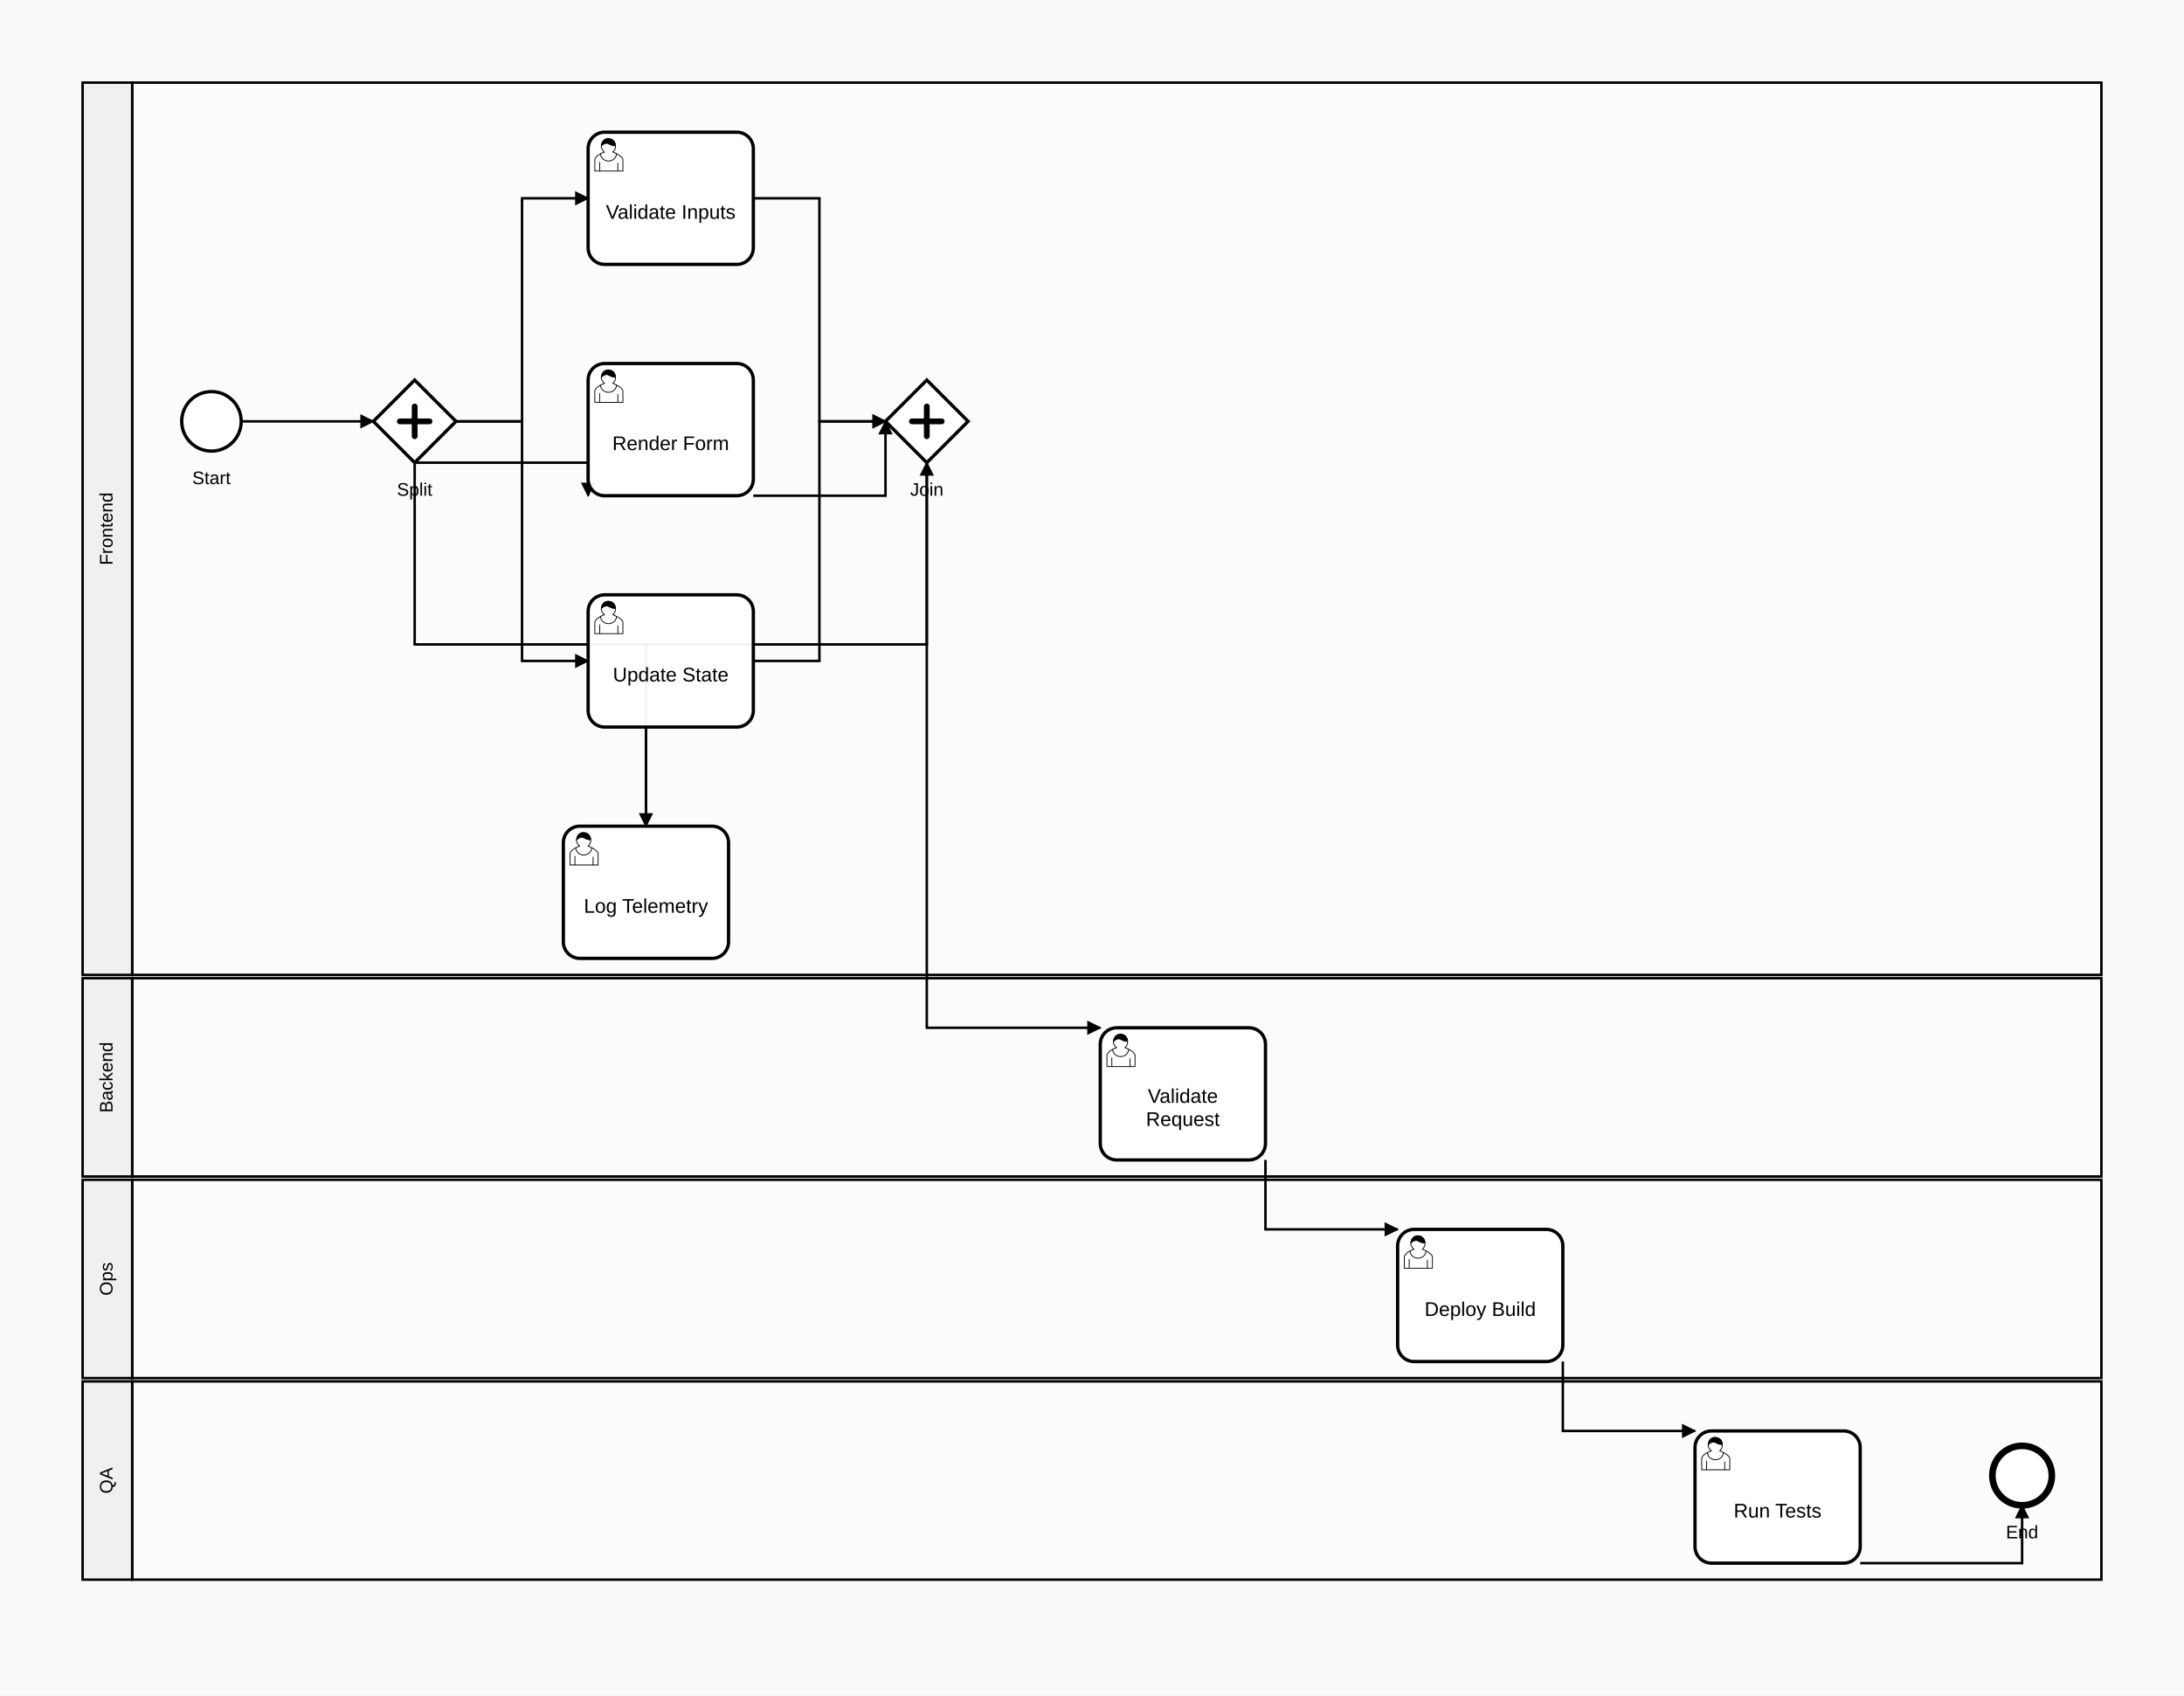
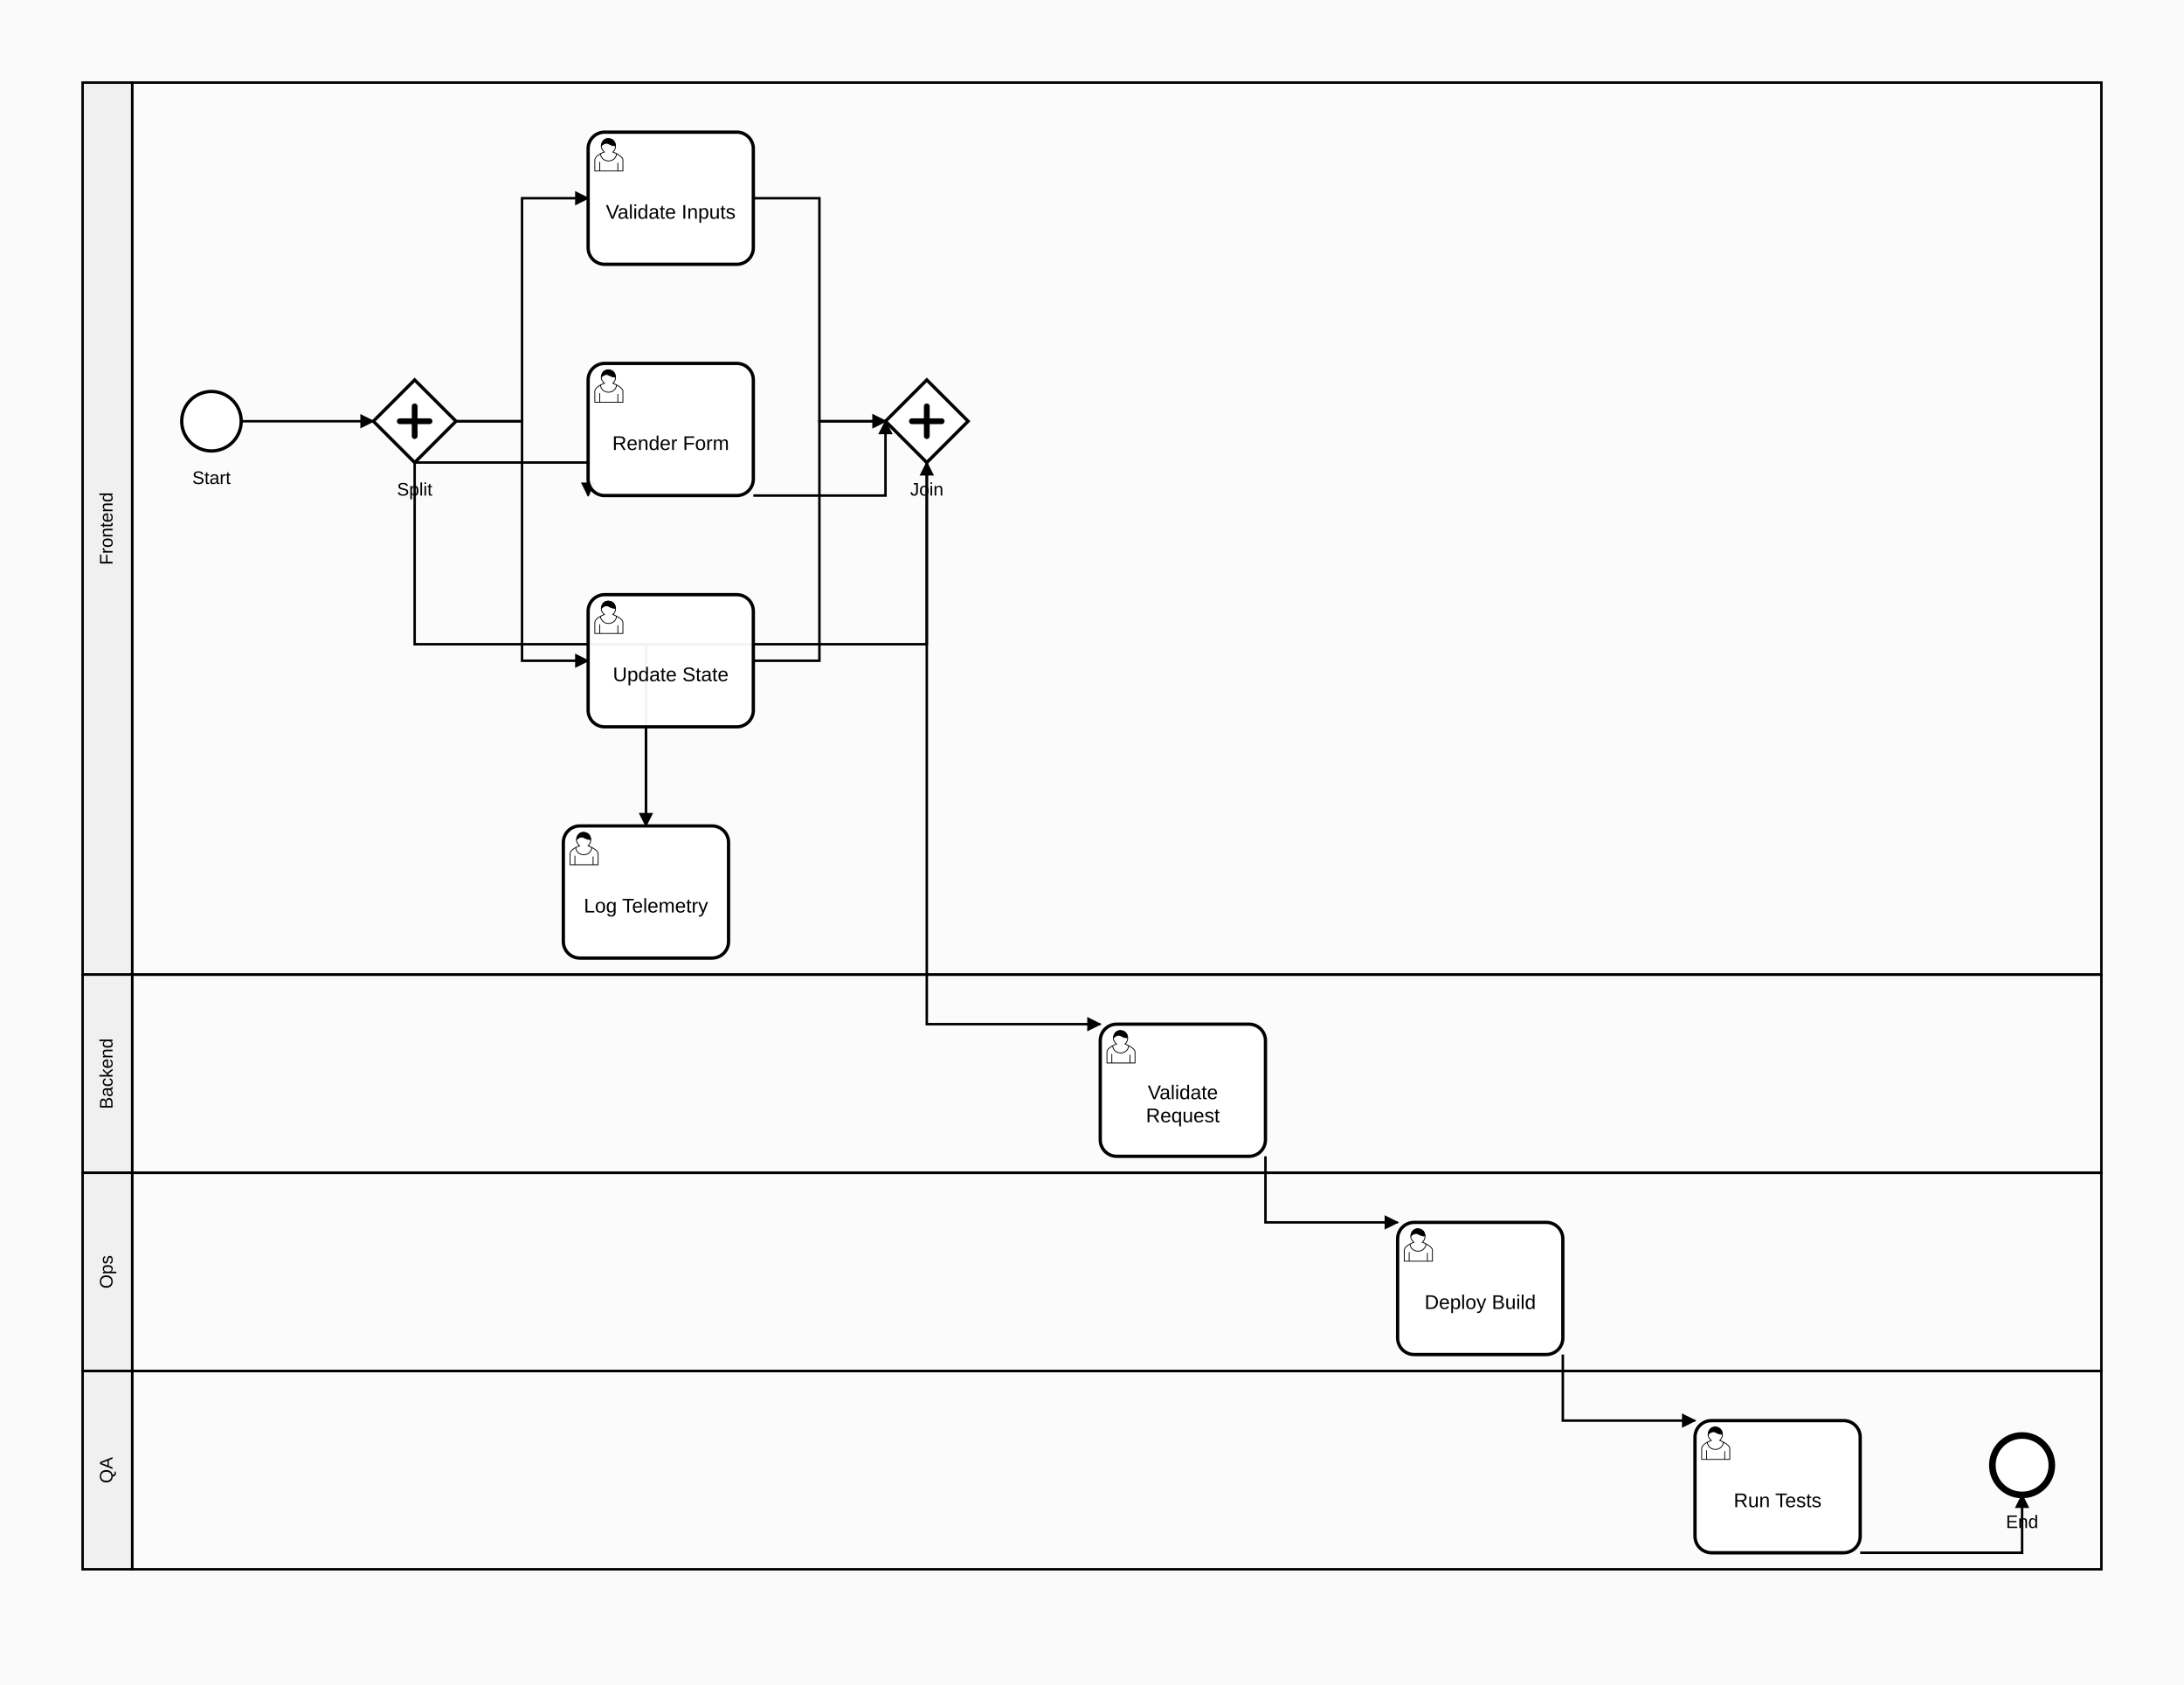
- <svg xmlns="http://www.w3.org/2000/svg" width="1322" height="1026" viewBox="0 0 1322 1026" font-family="Arial, sans-serif">
+ <svg xmlns="http://www.w3.org/2000/svg" width="1322" height="1020" viewBox="0 0 1322 1020" font-family="Arial, sans-serif">
  <defs>
    <marker id="seq-end" viewBox="0 0 20 20" refX="11" refY="10" markerWidth="10" markerHeight="10" orient="auto">
      <path d="M 1 5 L 11 10 L 1 15 Z" fill="#000000" stroke="#000000" stroke-width="1" />
    </marker>
    <marker id="seq-default-src" viewBox="0 0 20 20" refX="6" refY="10" markerWidth="10" markerHeight="10" orient="auto">
      <path d="M 6 3 L 10 17" stroke="#000000" stroke-width="1.5" />
    </marker>
    <marker id="seq-conditional-src" viewBox="0 0 20 20" refX="1" refY="10" markerWidth="12" markerHeight="12" orient="auto">
      <path d="M 1 10 L 8 6 L 15 10 L 8 14 Z" fill="#ffffff" stroke="#000000" stroke-width="1" />
    </marker>
    <marker id="msg-start" viewBox="0 0 20 20" refX="6" refY="6" markerWidth="20" markerHeight="20" orient="auto">
      <circle cx="6" cy="6" r="3.5" fill="#ffffff" stroke="#000000" stroke-width="1" />
    </marker>
    <marker id="msg-end" viewBox="0 0 20 20" refX="8.5" refY="5" markerWidth="20" markerHeight="20" orient="auto">
      <path d="m 1 5 l 0 -3 l 7 3 l -7 3 z" fill="#ffffff" stroke="#000000" stroke-width="1" stroke-linecap="butt" />
    </marker>
    <marker id="assoc-end" viewBox="0 0 20 20" refX="11" refY="10" markerWidth="10" markerHeight="10" orient="auto">
      <path d="M 1 5 L 11 10 L 1 15" fill="none" stroke="#000000" stroke-width="1.5" />
    </marker>
  </defs>
-   <rect width="1322" height="1026" fill="#fafafa" />
+   <rect width="1322" height="1020" fill="#fafafa" />
  <rect x="80" y="50" width="1192" height="540" fill="#ffffff" fill-opacity="0.25" stroke="#000000" stroke-width="1.5" />
  <rect x="50" y="50" width="30" height="540" fill="#f0f0f0" stroke="#000000" stroke-width="1.5" />
  <text x="65" y="320" text-anchor="middle" dominant-baseline="middle" font-size="11" fill="#000000" transform="rotate(-90,65,320)">Frontend</text>
-   <rect x="80" y="592" width="1192" height="120" fill="#ffffff" fill-opacity="0.25" stroke="#000000" stroke-width="1.5" />
-   <rect x="50" y="592" width="30" height="120" fill="#f0f0f0" stroke="#000000" stroke-width="1.5" />
-   <text x="65" y="652" text-anchor="middle" dominant-baseline="middle" font-size="11" fill="#000000" transform="rotate(-90,65,652)">Backend</text>
-   <rect x="80" y="714" width="1192" height="120" fill="#ffffff" fill-opacity="0.25" stroke="#000000" stroke-width="1.5" />
-   <rect x="50" y="714" width="30" height="120" fill="#f0f0f0" stroke="#000000" stroke-width="1.5" />
-   <text x="65" y="774" text-anchor="middle" dominant-baseline="middle" font-size="11" fill="#000000" transform="rotate(-90,65,774)">Ops</text>
-   <rect x="80" y="836" width="1192" height="120" fill="#ffffff" fill-opacity="0.25" stroke="#000000" stroke-width="1.5" />
-   <rect x="50" y="836" width="30" height="120" fill="#f0f0f0" stroke="#000000" stroke-width="1.5" />
-   <text x="65" y="896" text-anchor="middle" dominant-baseline="middle" font-size="11" fill="#000000" transform="rotate(-90,65,896)">QA</text>
+   <rect x="80" y="590" width="1192" height="120" fill="#ffffff" fill-opacity="0.25" stroke="#000000" stroke-width="1.5" />
+   <rect x="50" y="590" width="30" height="120" fill="#f0f0f0" stroke="#000000" stroke-width="1.5" />
+   <text x="65" y="650" text-anchor="middle" dominant-baseline="middle" font-size="11" fill="#000000" transform="rotate(-90,65,650)">Backend</text>
+   <rect x="80" y="710" width="1192" height="120" fill="#ffffff" fill-opacity="0.25" stroke="#000000" stroke-width="1.5" />
+   <rect x="50" y="710" width="30" height="120" fill="#f0f0f0" stroke="#000000" stroke-width="1.5" />
+   <text x="65" y="770" text-anchor="middle" dominant-baseline="middle" font-size="11" fill="#000000" transform="rotate(-90,65,770)">Ops</text>
+   <rect x="80" y="830" width="1192" height="120" fill="#ffffff" fill-opacity="0.25" stroke="#000000" stroke-width="1.5" />
+   <rect x="50" y="830" width="30" height="120" fill="#f0f0f0" stroke="#000000" stroke-width="1.5" />
+   <text x="65" y="890" text-anchor="middle" dominant-baseline="middle" font-size="11" fill="#000000" transform="rotate(-90,65,890)">QA</text>
  <path d="M 146 255 L 226 255" stroke="#000000" stroke-width="1.5" fill="none" marker-end="url(#seq-end)" />
  <path d="M 276 255 L 316 255 L 316 120 L 356 120" stroke="#000000" stroke-width="1.5" fill="none" marker-end="url(#seq-end)" />
  <path d="M 251 280 L 356 280 L 356 300" stroke="#000000" stroke-width="1.5" fill="none" marker-end="url(#seq-end)" />
  <path d="M 276 255 L 316 255 L 316 400 L 356 400" stroke="#000000" stroke-width="1.5" fill="none" marker-end="url(#seq-end)" />
  <path d="M 251 280 L 251 390 L 391 390 L 391 500" stroke="#000000" stroke-width="1.5" fill="none" marker-end="url(#seq-end)" />
  <path d="M 456 120 L 496 120 L 496 255 L 536 255" stroke="#000000" stroke-width="1.5" fill="none" marker-end="url(#seq-end)" />
  <path d="M 456 300 L 536 300 L 536 255" stroke="#000000" stroke-width="1.5" fill="none" marker-end="url(#seq-end)" />
  <path d="M 456 400 L 496 400 L 496 255 L 536 255" stroke="#000000" stroke-width="1.5" fill="none" marker-end="url(#seq-end)" />
  <path d="M 391 500 L 391 390 L 561 390 L 561 280" stroke="#000000" stroke-width="1.5" fill="none" marker-end="url(#seq-end)" />
-   <path d="M 561 280 L 561 622 L 666 622" stroke="#000000" stroke-width="1.5" fill="none" marker-end="url(#seq-end)" />
-   <path d="M 766 702 L 766 744 L 846 744" stroke="#000000" stroke-width="1.5" fill="none" marker-end="url(#seq-end)" />
-   <path d="M 946 824 L 946 866 L 1026 866" stroke="#000000" stroke-width="1.5" fill="none" marker-end="url(#seq-end)" />
-   <path d="M 1126 946 L 1224 946 L 1224 911" stroke="#000000" stroke-width="1.5" fill="none" marker-end="url(#seq-end)" />
+   <path d="M 561 280 L 561 620 L 666 620" stroke="#000000" stroke-width="1.5" fill="none" marker-end="url(#seq-end)" />
+   <path d="M 766 700 L 766 740 L 846 740" stroke="#000000" stroke-width="1.5" fill="none" marker-end="url(#seq-end)" />
+   <path d="M 946 820 L 946 860 L 1026 860" stroke="#000000" stroke-width="1.5" fill="none" marker-end="url(#seq-end)" />
+   <path d="M 1126 940 L 1224 940 L 1224 905" stroke="#000000" stroke-width="1.5" fill="none" marker-end="url(#seq-end)" />
  <circle cx="128" cy="255" r="18" fill="#ffffff" fill-opacity="0.95" stroke="#000000" stroke-width="2" />
  <text x="128" y="293" text-anchor="middle" font-size="11" fill="#000000">Start</text>
  <polygon points="251,230 276,255 251,280 226,255" fill="#ffffff" fill-opacity="0.95" stroke="#000000" stroke-width="2" />
  <line x1="251" y1="246" x2="251" y2="264" stroke="#000000" stroke-width="3.5" stroke-linecap="round" />
  <line x1="242" y1="255" x2="260" y2="255" stroke="#000000" stroke-width="3.5" stroke-linecap="round" />
  <text x="251" y="300" text-anchor="middle" font-size="11" fill="#000000">Split</text>
  <rect x="356" y="80" width="100" height="80" rx="10" ry="10" fill="#ffffff" fill-opacity="0.95" stroke="#000000" stroke-width="2" />
  <g>
    <path d="m 371,92 c 0.909,-0.845 1.594,-2.049 1.594,-3.385 0,-2.554 -1.805,-4.622 -4.357,-4.622 -2.552,0 -4.288,2.068 -4.288,4.622 0,1.348 0.974,2.562 1.896,3.405 -0.529,0.187 -5.669,2.097 -5.794,4.756 v 6.718 h 17 v -6.718 c 0,-2.298 -5.528,-4.595 -6.051,-4.776 z m -8,6 l 0,5.5 m 11,0 l 0,-5" fill="#ffffff" stroke="#000000" stroke-width="0.5" />
    <path d="m 373.162,93.009 c 0,2.447 -2.158,4.431 -4.821,4.431 -2.665,0 -4.822,-1.981 -4.822,-4.431" fill="none" stroke="#000000" stroke-width="0.5" />
    <path d="m 364.1,88.2 c 0,0 2.251,-2.358 4.274,-1.177 2.024,1.181 4.221,1.537 4.124,0.965 -0.098,-0.57 -0.117,-3.791 -4.191,-4.136 -3.575,0.001 -4.208,3.367 -4.207,4.348 z" fill="#000000" stroke="#000000" stroke-width="0.5" />
  </g>
  <text x="406" y="129" text-anchor="middle" dominant-baseline="middle" font-size="12" fill="#000000">Validate Inputs</text>
  <rect x="356" y="220" width="100" height="80" rx="10" ry="10" fill="#ffffff" fill-opacity="0.95" stroke="#000000" stroke-width="2" />
  <g>
    <path d="m 371,232 c 0.909,-0.845 1.594,-2.049 1.594,-3.385 0,-2.554 -1.805,-4.622 -4.357,-4.622 -2.552,0 -4.288,2.068 -4.288,4.622 0,1.348 0.974,2.562 1.896,3.405 -0.529,0.187 -5.669,2.097 -5.794,4.756 v 6.718 h 17 v -6.718 c 0,-2.298 -5.528,-4.595 -6.051,-4.776 z m -8,6 l 0,5.5 m 11,0 l 0,-5" fill="#ffffff" stroke="#000000" stroke-width="0.5" />
    <path d="m 373.162,233.009 c 0,2.447 -2.158,4.431 -4.821,4.431 -2.665,0 -4.822,-1.981 -4.822,-4.431" fill="none" stroke="#000000" stroke-width="0.5" />
    <path d="m 364.1,228.2 c 0,0 2.251,-2.358 4.274,-1.177 2.024,1.181 4.221,1.537 4.124,0.965 -0.098,-0.57 -0.117,-3.791 -4.191,-4.136 -3.575,0.001 -4.208,3.367 -4.207,4.348 z" fill="#000000" stroke="#000000" stroke-width="0.5" />
  </g>
  <text x="406" y="269" text-anchor="middle" dominant-baseline="middle" font-size="12" fill="#000000">Render Form</text>
  <rect x="356" y="360" width="100" height="80" rx="10" ry="10" fill="#ffffff" fill-opacity="0.95" stroke="#000000" stroke-width="2" />
  <g>
    <path d="m 371,372 c 0.909,-0.845 1.594,-2.049 1.594,-3.385 0,-2.554 -1.805,-4.622 -4.357,-4.622 -2.552,0 -4.288,2.068 -4.288,4.622 0,1.348 0.974,2.562 1.896,3.405 -0.529,0.187 -5.669,2.097 -5.794,4.756 v 6.718 h 17 v -6.718 c 0,-2.298 -5.528,-4.595 -6.051,-4.776 z m -8,6 l 0,5.5 m 11,0 l 0,-5" fill="#ffffff" stroke="#000000" stroke-width="0.5" />
    <path d="m 373.162,373.009 c 0,2.447 -2.158,4.431 -4.821,4.431 -2.665,0 -4.822,-1.981 -4.822,-4.431" fill="none" stroke="#000000" stroke-width="0.5" />
    <path d="m 364.1,368.2 c 0,0 2.251,-2.358 4.274,-1.177 2.024,1.181 4.221,1.537 4.124,0.965 -0.098,-0.57 -0.117,-3.791 -4.191,-4.136 -3.575,0.001 -4.208,3.367 -4.207,4.348 z" fill="#000000" stroke="#000000" stroke-width="0.5" />
  </g>
  <text x="406" y="409" text-anchor="middle" dominant-baseline="middle" font-size="12" fill="#000000">Update State</text>
  <rect x="341" y="500" width="100" height="80" rx="10" ry="10" fill="#ffffff" fill-opacity="0.95" stroke="#000000" stroke-width="2" />
  <g>
    <path d="m 356,512 c 0.909,-0.845 1.594,-2.049 1.594,-3.385 0,-2.554 -1.805,-4.622 -4.357,-4.622 -2.552,0 -4.288,2.068 -4.288,4.622 0,1.348 0.974,2.562 1.896,3.405 -0.529,0.187 -5.669,2.097 -5.794,4.756 v 6.718 h 17 v -6.718 c 0,-2.298 -5.528,-4.595 -6.051,-4.776 z m -8,6 l 0,5.5 m 11,0 l 0,-5" fill="#ffffff" stroke="#000000" stroke-width="0.5" />
    <path d="m 358.162,513.009 c 0,2.447 -2.158,4.431 -4.821,4.431 -2.665,0 -4.822,-1.981 -4.822,-4.431" fill="none" stroke="#000000" stroke-width="0.5" />
    <path d="m 349.1,508.2 c 0,0 2.251,-2.358 4.274,-1.177 2.024,1.181 4.221,1.537 4.124,0.965 -0.098,-0.57 -0.117,-3.791 -4.191,-4.136 -3.575,0.001 -4.208,3.367 -4.207,4.348 z" fill="#000000" stroke="#000000" stroke-width="0.5" />
  </g>
  <text x="391" y="549" text-anchor="middle" dominant-baseline="middle" font-size="12" fill="#000000">Log Telemetry</text>
  <polygon points="561,230 586,255 561,280 536,255" fill="#ffffff" fill-opacity="0.95" stroke="#000000" stroke-width="2" />
  <line x1="561" y1="246" x2="561" y2="264" stroke="#000000" stroke-width="3.5" stroke-linecap="round" />
  <line x1="552" y1="255" x2="570" y2="255" stroke="#000000" stroke-width="3.5" stroke-linecap="round" />
  <text x="561" y="300" text-anchor="middle" font-size="11" fill="#000000">Join</text>
-   <rect x="666" y="622" width="100" height="80" rx="10" ry="10" fill="#ffffff" fill-opacity="0.95" stroke="#000000" stroke-width="2" />
+   <rect x="666" y="620" width="100" height="80" rx="10" ry="10" fill="#ffffff" fill-opacity="0.95" stroke="#000000" stroke-width="2" />
  <g>
-     <path d="m 681,634 c 0.909,-0.845 1.594,-2.049 1.594,-3.385 0,-2.554 -1.805,-4.622 -4.357,-4.622 -2.552,0 -4.288,2.068 -4.288,4.622 0,1.348 0.974,2.562 1.896,3.405 -0.529,0.187 -5.669,2.097 -5.794,4.756 v 6.718 h 17 v -6.718 c 0,-2.298 -5.528,-4.595 -6.051,-4.776 z m -8,6 l 0,5.5 m 11,0 l 0,-5" fill="#ffffff" stroke="#000000" stroke-width="0.5" />
-     <path d="m 683.162,635.009 c 0,2.447 -2.158,4.431 -4.821,4.431 -2.665,0 -4.822,-1.981 -4.822,-4.431" fill="none" stroke="#000000" stroke-width="0.5" />
-     <path d="m 674.1,630.2 c 0,0 2.251,-2.358 4.274,-1.177 2.024,1.181 4.221,1.537 4.124,0.965 -0.098,-0.57 -0.117,-3.791 -4.191,-4.136 -3.575,0.001 -4.208,3.367 -4.207,4.348 z" fill="#000000" stroke="#000000" stroke-width="0.5" />
+     <path d="m 681,632 c 0.909,-0.845 1.594,-2.049 1.594,-3.385 0,-2.554 -1.805,-4.622 -4.357,-4.622 -2.552,0 -4.288,2.068 -4.288,4.622 0,1.348 0.974,2.562 1.896,3.405 -0.529,0.187 -5.669,2.097 -5.794,4.756 v 6.718 h 17 v -6.718 c 0,-2.298 -5.528,-4.595 -6.051,-4.776 z m -8,6 l 0,5.5 m 11,0 l 0,-5" fill="#ffffff" stroke="#000000" stroke-width="0.5" />
+     <path d="m 683.162,633.009 c 0,2.447 -2.158,4.431 -4.821,4.431 -2.665,0 -4.822,-1.981 -4.822,-4.431" fill="none" stroke="#000000" stroke-width="0.5" />
+     <path d="m 674.1,628.2 c 0,0 2.251,-2.358 4.274,-1.177 2.024,1.181 4.221,1.537 4.124,0.965 -0.098,-0.57 -0.117,-3.791 -4.191,-4.136 -3.575,0.001 -4.208,3.367 -4.207,4.348 z" fill="#000000" stroke="#000000" stroke-width="0.5" />
  </g>
-   <text x="716" y="664" text-anchor="middle" dominant-baseline="middle" font-size="12" fill="#000000">Validate</text>
-   <text x="716" y="678" text-anchor="middle" dominant-baseline="middle" font-size="12" fill="#000000">Request</text>
-   <rect x="846" y="744" width="100" height="80" rx="10" ry="10" fill="#ffffff" fill-opacity="0.95" stroke="#000000" stroke-width="2" />
+   <text x="716" y="662" text-anchor="middle" dominant-baseline="middle" font-size="12" fill="#000000">Validate</text>
+   <text x="716" y="676" text-anchor="middle" dominant-baseline="middle" font-size="12" fill="#000000">Request</text>
+   <rect x="846" y="740" width="100" height="80" rx="10" ry="10" fill="#ffffff" fill-opacity="0.95" stroke="#000000" stroke-width="2" />
  <g>
-     <path d="m 861,756 c 0.909,-0.845 1.594,-2.049 1.594,-3.385 0,-2.554 -1.805,-4.622 -4.357,-4.622 -2.552,0 -4.288,2.068 -4.288,4.622 0,1.348 0.974,2.562 1.896,3.405 -0.529,0.187 -5.669,2.097 -5.794,4.756 v 6.718 h 17 v -6.718 c 0,-2.298 -5.528,-4.595 -6.051,-4.776 z m -8,6 l 0,5.5 m 11,0 l 0,-5" fill="#ffffff" stroke="#000000" stroke-width="0.5" />
-     <path d="m 863.162,757.009 c 0,2.447 -2.158,4.431 -4.821,4.431 -2.665,0 -4.822,-1.981 -4.822,-4.431" fill="none" stroke="#000000" stroke-width="0.5" />
-     <path d="m 854.1,752.2 c 0,0 2.251,-2.358 4.274,-1.177 2.024,1.181 4.221,1.537 4.124,0.965 -0.098,-0.57 -0.117,-3.791 -4.191,-4.136 -3.575,0.001 -4.208,3.367 -4.207,4.348 z" fill="#000000" stroke="#000000" stroke-width="0.5" />
+     <path d="m 861,752 c 0.909,-0.845 1.594,-2.049 1.594,-3.385 0,-2.554 -1.805,-4.622 -4.357,-4.622 -2.552,0 -4.288,2.068 -4.288,4.622 0,1.348 0.974,2.562 1.896,3.405 -0.529,0.187 -5.669,2.097 -5.794,4.756 v 6.718 h 17 v -6.718 c 0,-2.298 -5.528,-4.595 -6.051,-4.776 z m -8,6 l 0,5.5 m 11,0 l 0,-5" fill="#ffffff" stroke="#000000" stroke-width="0.5" />
+     <path d="m 863.162,753.009 c 0,2.447 -2.158,4.431 -4.821,4.431 -2.665,0 -4.822,-1.981 -4.822,-4.431" fill="none" stroke="#000000" stroke-width="0.5" />
+     <path d="m 854.1,748.2 c 0,0 2.251,-2.358 4.274,-1.177 2.024,1.181 4.221,1.537 4.124,0.965 -0.098,-0.57 -0.117,-3.791 -4.191,-4.136 -3.575,0.001 -4.208,3.367 -4.207,4.348 z" fill="#000000" stroke="#000000" stroke-width="0.5" />
  </g>
-   <text x="896" y="793" text-anchor="middle" dominant-baseline="middle" font-size="12" fill="#000000">Deploy Build</text>
-   <rect x="1026" y="866" width="100" height="80" rx="10" ry="10" fill="#ffffff" fill-opacity="0.95" stroke="#000000" stroke-width="2" />
+   <text x="896" y="789" text-anchor="middle" dominant-baseline="middle" font-size="12" fill="#000000">Deploy Build</text>
+   <rect x="1026" y="860" width="100" height="80" rx="10" ry="10" fill="#ffffff" fill-opacity="0.95" stroke="#000000" stroke-width="2" />
  <g>
-     <path d="m 1041,878 c 0.909,-0.845 1.594,-2.049 1.594,-3.385 0,-2.554 -1.805,-4.622 -4.357,-4.622 -2.552,0 -4.288,2.068 -4.288,4.622 0,1.348 0.974,2.562 1.896,3.405 -0.529,0.187 -5.669,2.097 -5.794,4.756 v 6.718 h 17 v -6.718 c 0,-2.298 -5.528,-4.595 -6.051,-4.776 z m -8,6 l 0,5.5 m 11,0 l 0,-5" fill="#ffffff" stroke="#000000" stroke-width="0.5" />
-     <path d="m 1043.162,879.009 c 0,2.447 -2.158,4.431 -4.821,4.431 -2.665,0 -4.822,-1.981 -4.822,-4.431" fill="none" stroke="#000000" stroke-width="0.5" />
-     <path d="m 1034.1,874.2 c 0,0 2.251,-2.358 4.274,-1.177 2.024,1.181 4.221,1.537 4.124,0.965 -0.098,-0.57 -0.117,-3.791 -4.191,-4.136 -3.575,0.001 -4.208,3.367 -4.207,4.348 z" fill="#000000" stroke="#000000" stroke-width="0.5" />
+     <path d="m 1041,872 c 0.909,-0.845 1.594,-2.049 1.594,-3.385 0,-2.554 -1.805,-4.622 -4.357,-4.622 -2.552,0 -4.288,2.068 -4.288,4.622 0,1.348 0.974,2.562 1.896,3.405 -0.529,0.187 -5.669,2.097 -5.794,4.756 v 6.718 h 17 v -6.718 c 0,-2.298 -5.528,-4.595 -6.051,-4.776 z m -8,6 l 0,5.5 m 11,0 l 0,-5" fill="#ffffff" stroke="#000000" stroke-width="0.5" />
+     <path d="m 1043.162,873.009 c 0,2.447 -2.158,4.431 -4.821,4.431 -2.665,0 -4.822,-1.981 -4.822,-4.431" fill="none" stroke="#000000" stroke-width="0.5" />
+     <path d="m 1034.1,868.2 c 0,0 2.251,-2.358 4.274,-1.177 2.024,1.181 4.221,1.537 4.124,0.965 -0.098,-0.57 -0.117,-3.791 -4.191,-4.136 -3.575,0.001 -4.208,3.367 -4.207,4.348 z" fill="#000000" stroke="#000000" stroke-width="0.5" />
  </g>
-   <text x="1076" y="915" text-anchor="middle" dominant-baseline="middle" font-size="12" fill="#000000">Run Tests</text>
-   <circle cx="1224" cy="893" r="18" fill="#ffffff" fill-opacity="0.95" stroke="#000000" stroke-width="4" />
-   <text x="1224" y="931" text-anchor="middle" font-size="11" fill="#000000">End</text>
+   <text x="1076" y="909" text-anchor="middle" dominant-baseline="middle" font-size="12" fill="#000000">Run Tests</text>
+   <circle cx="1224" cy="887" r="18" fill="#ffffff" fill-opacity="0.95" stroke="#000000" stroke-width="4" />
+   <text x="1224" y="925" text-anchor="middle" font-size="11" fill="#000000">End</text>
</svg>
